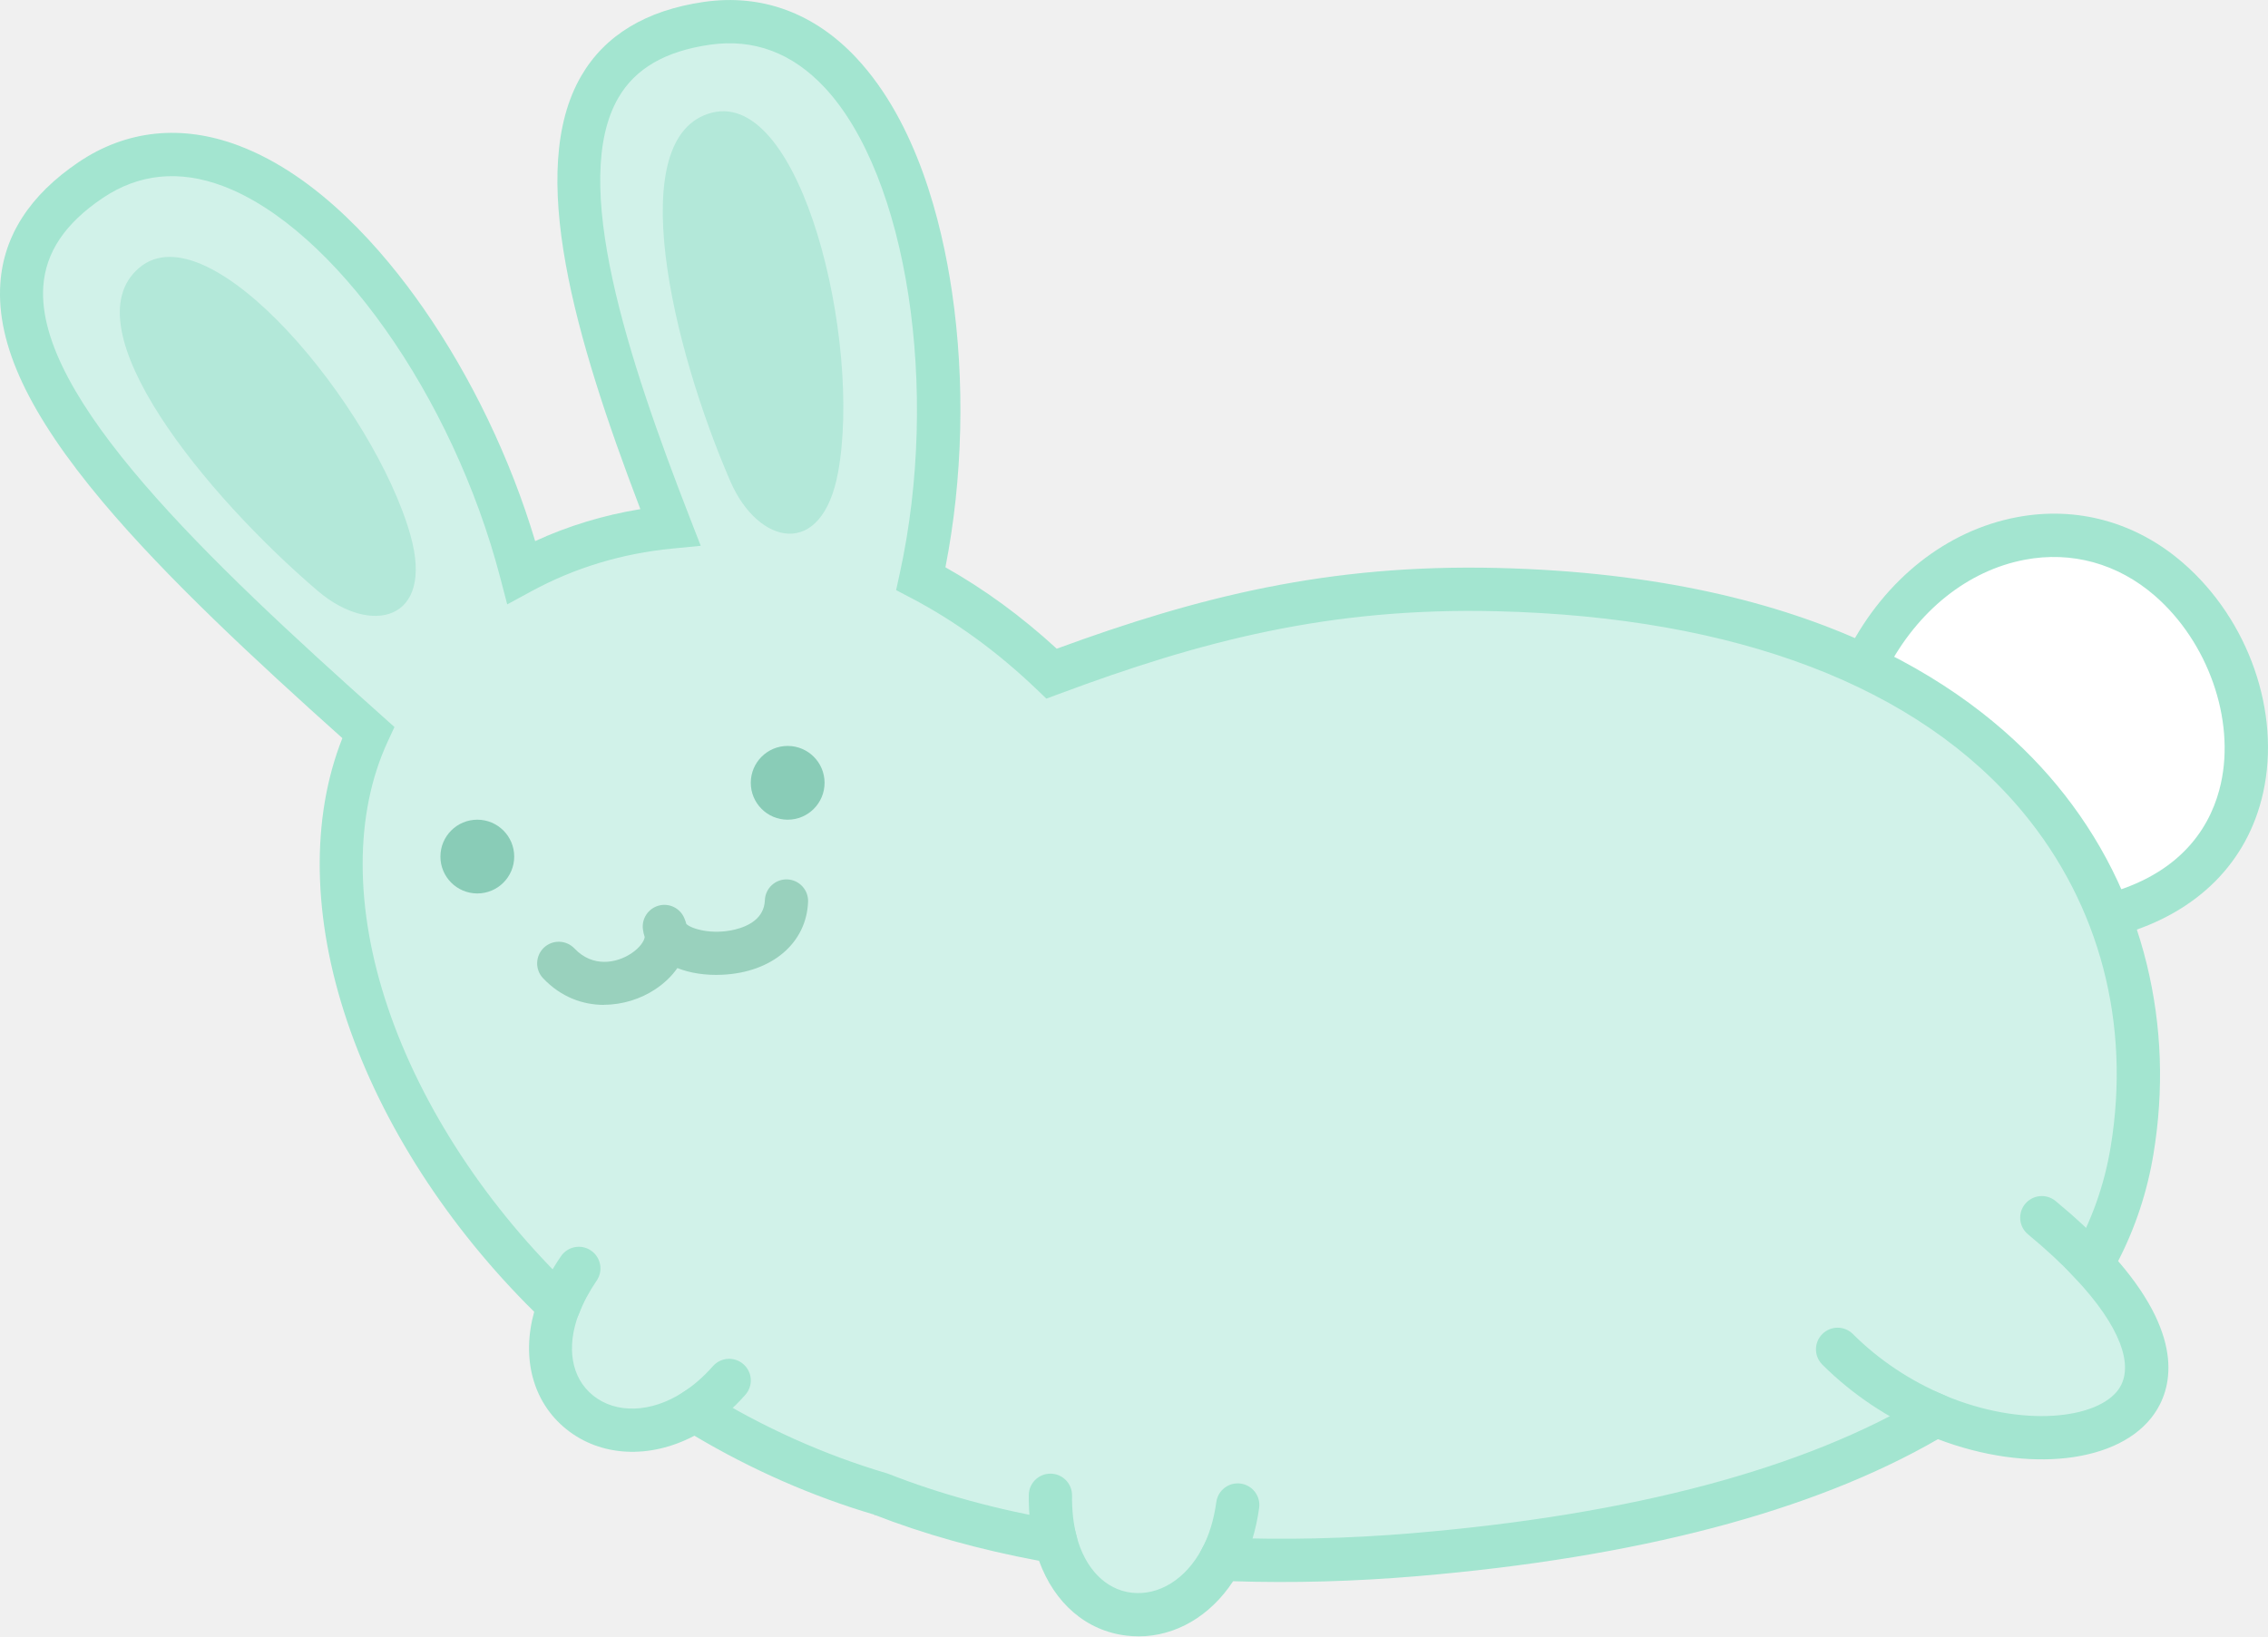
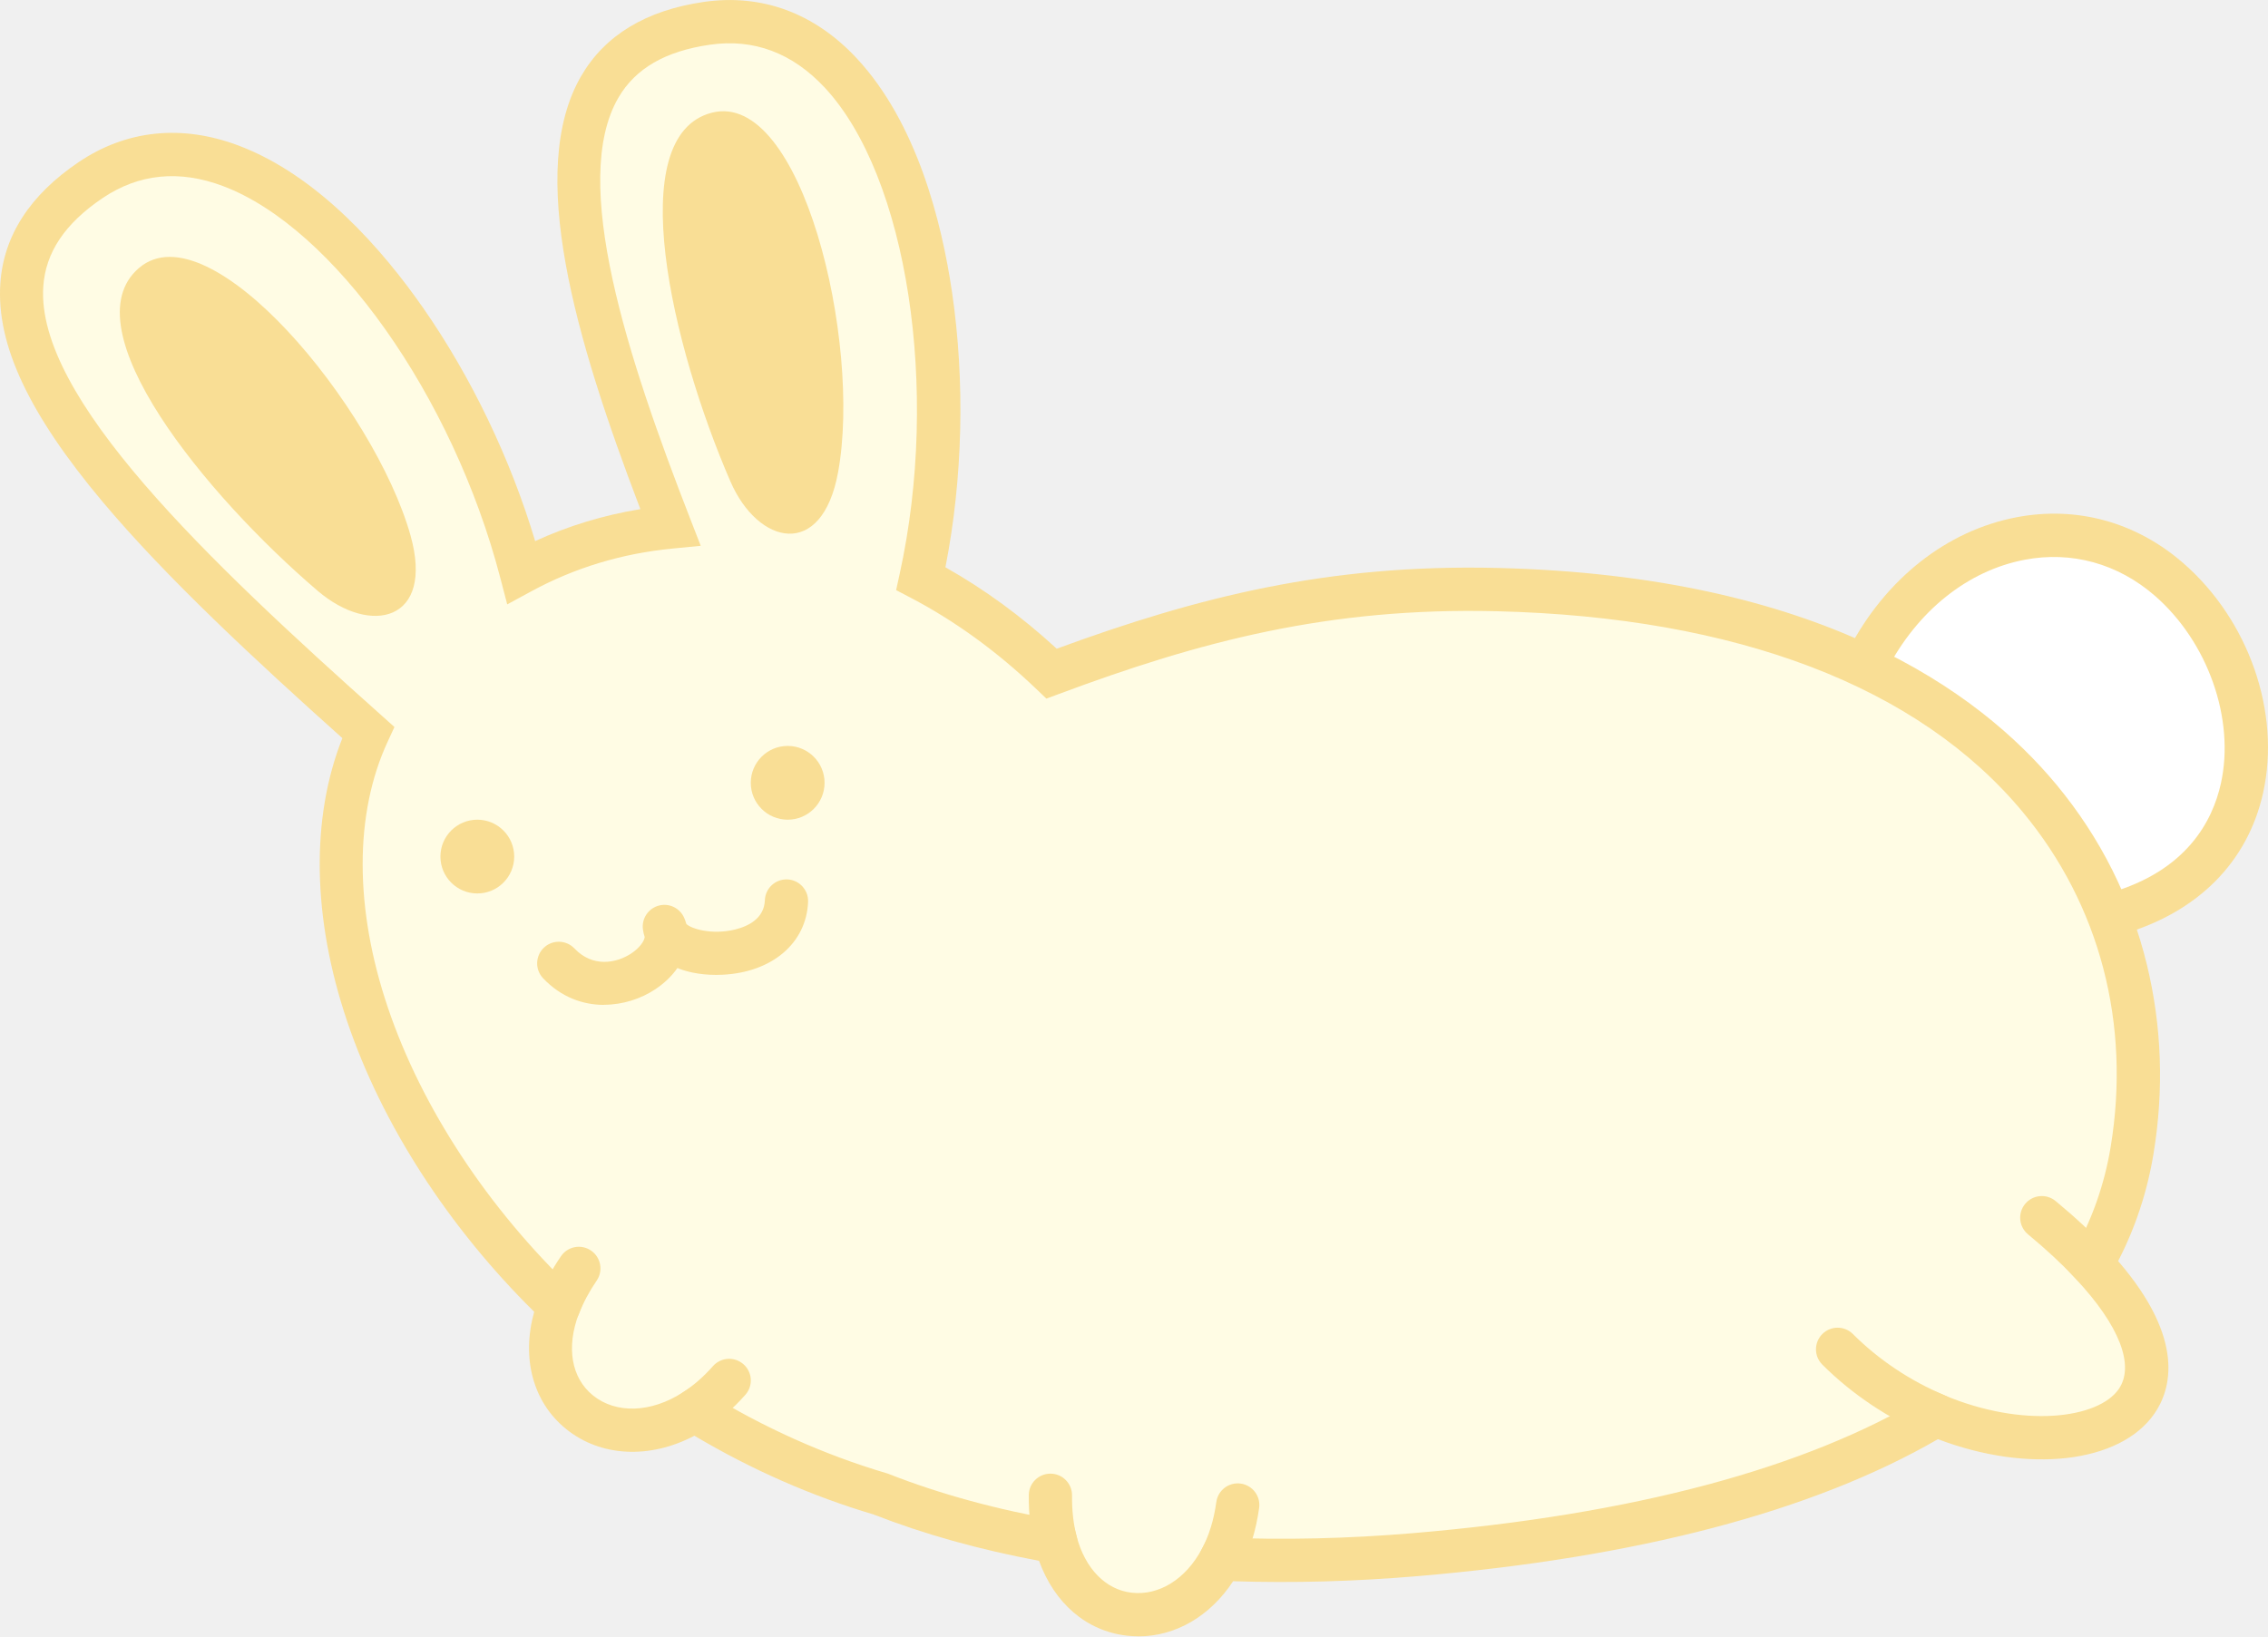
<svg xmlns="http://www.w3.org/2000/svg" id="Layer_2" viewBox="0 0 539.16 389.11">
  <defs>
-     <style>.cls-1{fill:#fff;}.cls-2{fill:#b3e8d9;}.cls-3{fill:#76c1ad;}.cls-4{fill:#d1f2e9;}.cls-5{fill:#a3e5d0;}.cls-6{fill:#89ccb7;}.cls-7{fill:#99d1bd;}</style>
+     <style>.cls-1{fill:#fff;}.cls-2{fill:#f9de95;}.cls-3{fill:#f9de95;}.cls-4{fill:#fffce4;}.cls-5{fill:#f9de95;}.cls-6{fill:#f9de95;}.cls-7{fill:#f9de95;}</style>
  </defs>
  <g id="Layer_1-2">
    <path class="cls-1" d="m443.98,156.94c15.33-29.52,48.79-39.04,71.64-19.16,24.56,21.36,28.38,67.72-12.71,79.51" />
    <path class="cls-5" d="m504.33,222.23l-2.84-9.88c18.27-5.24,24.48-17.06,26.47-26.04,3.39-15.3-3.07-33.66-15.71-44.65-8.79-7.64-19.77-10.68-30.94-8.55-13.51,2.57-25.46,12.12-32.77,26.2l-9.12-4.74c8.77-16.9,23.34-28.4,39.97-31.57,14.33-2.73,28.39,1.14,39.61,10.89,15.6,13.57,23.24,35.52,19,54.63-3.67,16.55-15.63,28.52-33.67,33.7Z" />
    <polygon class="cls-3" points="208.06 360.25 207.83 360.19 209.41 355.29 210.82 350.35 211.07 350.43 207.87 360.2 209.47 355.31 208.06 360.25" />
    <polygon class="cls-3" points="246.37 163.81 246.37 163.81 253.64 156.54 246.37 163.81" />
    <path class="cls-4" d="m460.25,336.52c-30.36,18.24-73.41,28.91-123.93,33.18-15.53,1.31-31.01,1.68-46.06,1.06-9.95,18.77-33.56,17.66-39.28-4.11-14.88-2.59-28.89-6.36-41.56-11.35-15.91-4.7-30.75-11.52-44.29-19.87-19.68,12.72-40.92-2.21-32.26-24.93-43.11-41.21-63.06-98.03-45.31-136.34C26.45,119.61-21.28,71.75,21.55,42.83c38.27-25.85,87.2,35.01,102.39,93.22,10.66-5.78,22.68-9.49,35.43-10.73-24.66-63.3-36.23-113.27,8.65-119.78,46.64-6.76,63.99,72.57,50.91,132.05,10.61,5.55,21.07,13.01,31.08,22.59,33.56-12.5,64.59-20.99,105.97-19.98,123.97,3.02,160.56,74.69,150.88,133.35-1.62,9.83-4.87,18.84-9.6,27.07,33.04,35.3-2.94,50.22-37.01,35.91Z" />
    <path class="cls-5" d="m270.64,389.11c-.93,0-1.86-.05-2.8-.16-9.57-1.11-17.17-7.68-20.84-17.8-14.23-2.66-27.42-6.35-39.26-10.99-14.78-4.39-29.11-10.69-42.66-18.75-10.59,5.59-22.29,5.06-30.52-1.61-7.87-6.37-10.64-16.83-7.57-27.86-20.48-20.24-36.22-44.65-44.46-69.06-8.31-24.59-8.68-48.33-1.14-67.35-20.82-18.64-41.86-38.2-56.86-56.04C6.87,98.48-.9,81.93.08,67.41c.76-11.32,7.02-21.02,18.59-28.84,11.38-7.69,24.54-9.05,38.06-3.95,19.02,7.18,34.34,24.94,43.85,38.58,11.46,16.45,20.8,35.94,26.64,55.47,7.9-3.63,16.27-6.17,25.01-7.6-15.52-40.66-27.15-80.55-14.04-103.04,5.64-9.68,15.43-15.59,29.11-17.57,13.78-2,26.37,2.64,36.39,13.43,14.21,15.28,20.15,38.66,22.63,55.58,3.13,21.33,2.56,44.4-1.57,65.43,9.24,5.2,18.12,11.69,26.46,19.36,33.53-12.29,64.52-20.19,104.9-19.2,76,1.85,114.16,29.07,132.8,51.58,10.41,12.57,17.63,26.97,21.47,42.8,3.54,14.61,4.07,29.73,1.56,44.94-1.48,9-4.31,17.56-8.41,25.5,16.25,18.82,12.47,30.76,8.6,36.32-8.19,11.77-29.99,14.21-51.43,6.03-29.74,17.19-71.42,28.16-123.93,32.59-14.77,1.25-29.43,1.65-43.63,1.19-5.44,8.3-13.68,13.11-22.48,13.11Zm-105.58-59.76l2.76,1.7c13.61,8.39,28.1,14.89,43.04,19.31l.43.15c12.1,4.76,25.75,8.49,40.56,11.07l3.25.57.84,3.19c2.01,7.67,6.9,12.68,13.07,13.4,6.5.75,12.89-3.23,16.69-10.39l1.52-2.86,3.24.13c14.72.61,30,.26,45.42-1.04,52.25-4.41,93.2-15.33,121.71-32.46l2.23-1.34,2.4,1.01c18.71,7.86,36.53,5.59,41.44-1.45,3.89-5.59.18-15.14-10.17-26.2l-2.6-2.78,1.89-3.3c4.47-7.78,7.49-16.31,8.98-25.34,4.82-29.24-2.57-57.48-20.81-79.51-24.76-29.92-68.03-46.47-125.13-47.86-39.94-.97-70.48,7.15-104.05,19.66l-3.02,1.12-2.33-2.23c-9.34-8.94-19.4-16.25-29.91-21.75l-3.48-1.82.84-3.84c9.63-43.76,1.83-94.54-17.76-115.6-7.73-8.32-16.95-11.77-27.39-10.25-10.56,1.53-17.66,5.64-21.7,12.57-11.6,19.9,2.14,61.84,17.1,100.25l2.46,6.33-6.76.66c-11.96,1.16-23.22,4.57-33.47,10.14l-5.77,3.13-1.66-6.35c-11.26-43.16-39.58-83.19-65.87-93.11-10.41-3.93-20.05-2.97-28.67,2.85-8.93,6.03-13.54,12.91-14.09,21.01-1.78,26.32,38.86,64.93,80.64,102.22l2.84,2.54-1.6,3.46c-7.96,17.17-7.94,39.64.04,63.27,8.04,23.79,23.72,47.65,44.16,67.19l2.47,2.36-1.22,3.19c-3.06,8.03-1.81,15.31,3.35,19.48,5.46,4.42,13.82,4.14,21.31-.7l2.73-1.76Z" />
    <path class="cls-4" d="m173.34,328.27c-2.64,2.99-5.41,5.35-8.21,7.16" />
    <path class="cls-5" d="m165.13,340.57c-1.69,0-3.34-.83-4.32-2.35-1.54-2.38-.86-5.57,1.53-7.11,2.51-1.62,4.92-3.73,7.15-6.25,1.88-2.13,5.13-2.33,7.26-.44,2.13,1.88,2.33,5.13.44,7.26-2.85,3.22-5.97,5.94-9.27,8.07-.86.56-1.83.82-2.78.82Z" />
    <path class="cls-4" d="m137.6,301.62c-2.09,3.05-3.64,6.02-4.73,8.87" />
    <path class="cls-5" d="m132.87,315.64c-.61,0-1.23-.11-1.83-.34-2.65-1.01-3.98-3.99-2.97-6.64,1.26-3.31,3.04-6.65,5.29-9.94,1.6-2.34,4.8-2.95,7.14-1.34,2.34,1.6,2.95,4.8,1.35,7.14-1.79,2.62-3.19,5.25-4.17,7.81-.78,2.05-2.73,3.31-4.8,3.31Z" />
    <path class="cls-4" d="m294.24,357.88c-.69,5.01-2.09,9.3-3.99,12.87" />
    <path class="cls-5" d="m290.25,375.89c-.81,0-1.64-.19-2.41-.6-2.51-1.33-3.46-4.45-2.12-6.95,1.7-3.19,2.85-6.94,3.43-11.16.39-2.81,2.98-4.78,5.79-4.39,2.81.39,4.78,2.98,4.39,5.79-.75,5.42-2.27,10.32-4.54,14.58-.92,1.74-2.7,2.73-4.54,2.73Z" />
    <path class="cls-4" d="m250.98,366.64c-.85-3.24-1.31-6.92-1.26-11.08" />
    <path class="cls-5" d="m250.97,371.79c-2.28,0-4.36-1.53-4.97-3.83-1-3.79-1.48-7.98-1.43-12.45.03-2.82,2.33-5.08,5.14-5.08.02,0,.04,0,.06,0,2.84.03,5.11,2.36,5.08,5.2-.04,3.55.33,6.81,1.09,9.71.72,2.75-.92,5.56-3.66,6.28-.44.12-.88.17-1.31.17Z" />
    <path class="cls-4" d="m497.26,300.61c-3.26-3.48-7.2-7.17-11.87-11.04" />
    <path class="cls-5" d="m497.26,305.75c-1.37,0-2.74-.55-3.75-1.63-3.17-3.39-7.01-6.96-11.4-10.6-2.19-1.81-2.49-5.05-.68-7.24,1.81-2.18,5.05-2.49,7.24-.68,4.72,3.91,8.87,7.78,12.34,11.49,1.94,2.07,1.83,5.33-.24,7.27-.99.93-2.25,1.39-3.51,1.39Z" />
    <path class="cls-4" d="m460.25,336.52c-8.25-3.47-16.39-8.64-23.41-15.66" />
    <path class="cls-5" d="m460.25,341.66c-.66,0-1.34-.13-1.99-.4-9.34-3.92-18-9.72-25.05-16.76-2.01-2.01-2.01-5.26,0-7.27,2.01-2.01,5.26-2.01,7.27,0,6.12,6.11,13.64,11.14,21.77,14.55,2.62,1.1,3.85,4.11,2.75,6.73-.83,1.97-2.73,3.15-4.74,3.15Z" />
    <circle class="cls-6" cx="113.47" cy="203.69" r="8.77" />
    <circle class="cls-6" cx="187.25" cy="186.15" r="8.77" />
    <path class="cls-7" d="m143.6,238.96c-5.01,0-10.21-1.81-14.5-6.34-1.95-2.06-1.86-5.31.2-7.27,2.06-1.95,5.31-1.86,7.27.2,4.33,4.57,9.96,3.5,13.46,1.2,2.11-1.39,3.13-3,3.23-3.93-.2-.59-.34-1.19-.42-1.82-.34-2.55,1.25-4.95,3.73-5.64s5.08.57,6.09,2.93c.2.47.37.94.5,1.42,1.12,1.14,6.05,2.66,11.52,1.34,3.17-.77,6.98-2.6,7.15-6.99.11-2.84,2.49-5.04,5.33-4.94,2.84.11,5.05,2.5,4.94,5.33-.38,9.82-8.57,16.79-20.38,17.34-4.03.19-7.69-.39-10.69-1.59-1.31,1.89-3.11,3.64-5.35,5.11-3.35,2.2-7.63,3.62-12.07,3.62Z" />
    <path class="cls-2" d="m173.64,114.49c-13.91-32.05-25.75-82.24-4.41-87.69s35.68,54.45,30.01,85.47c-3.83,20.96-19.04,17.33-25.6,2.22Z" />
    <path class="cls-2" d="m75.56,140.53c-26.58-22.68-59.27-62.56-42.49-76.83,16.78-14.27,55.97,33.23,64.51,63.59,5.77,20.51-9.49,23.94-22.02,13.24Z" />
  </g>
</svg>
